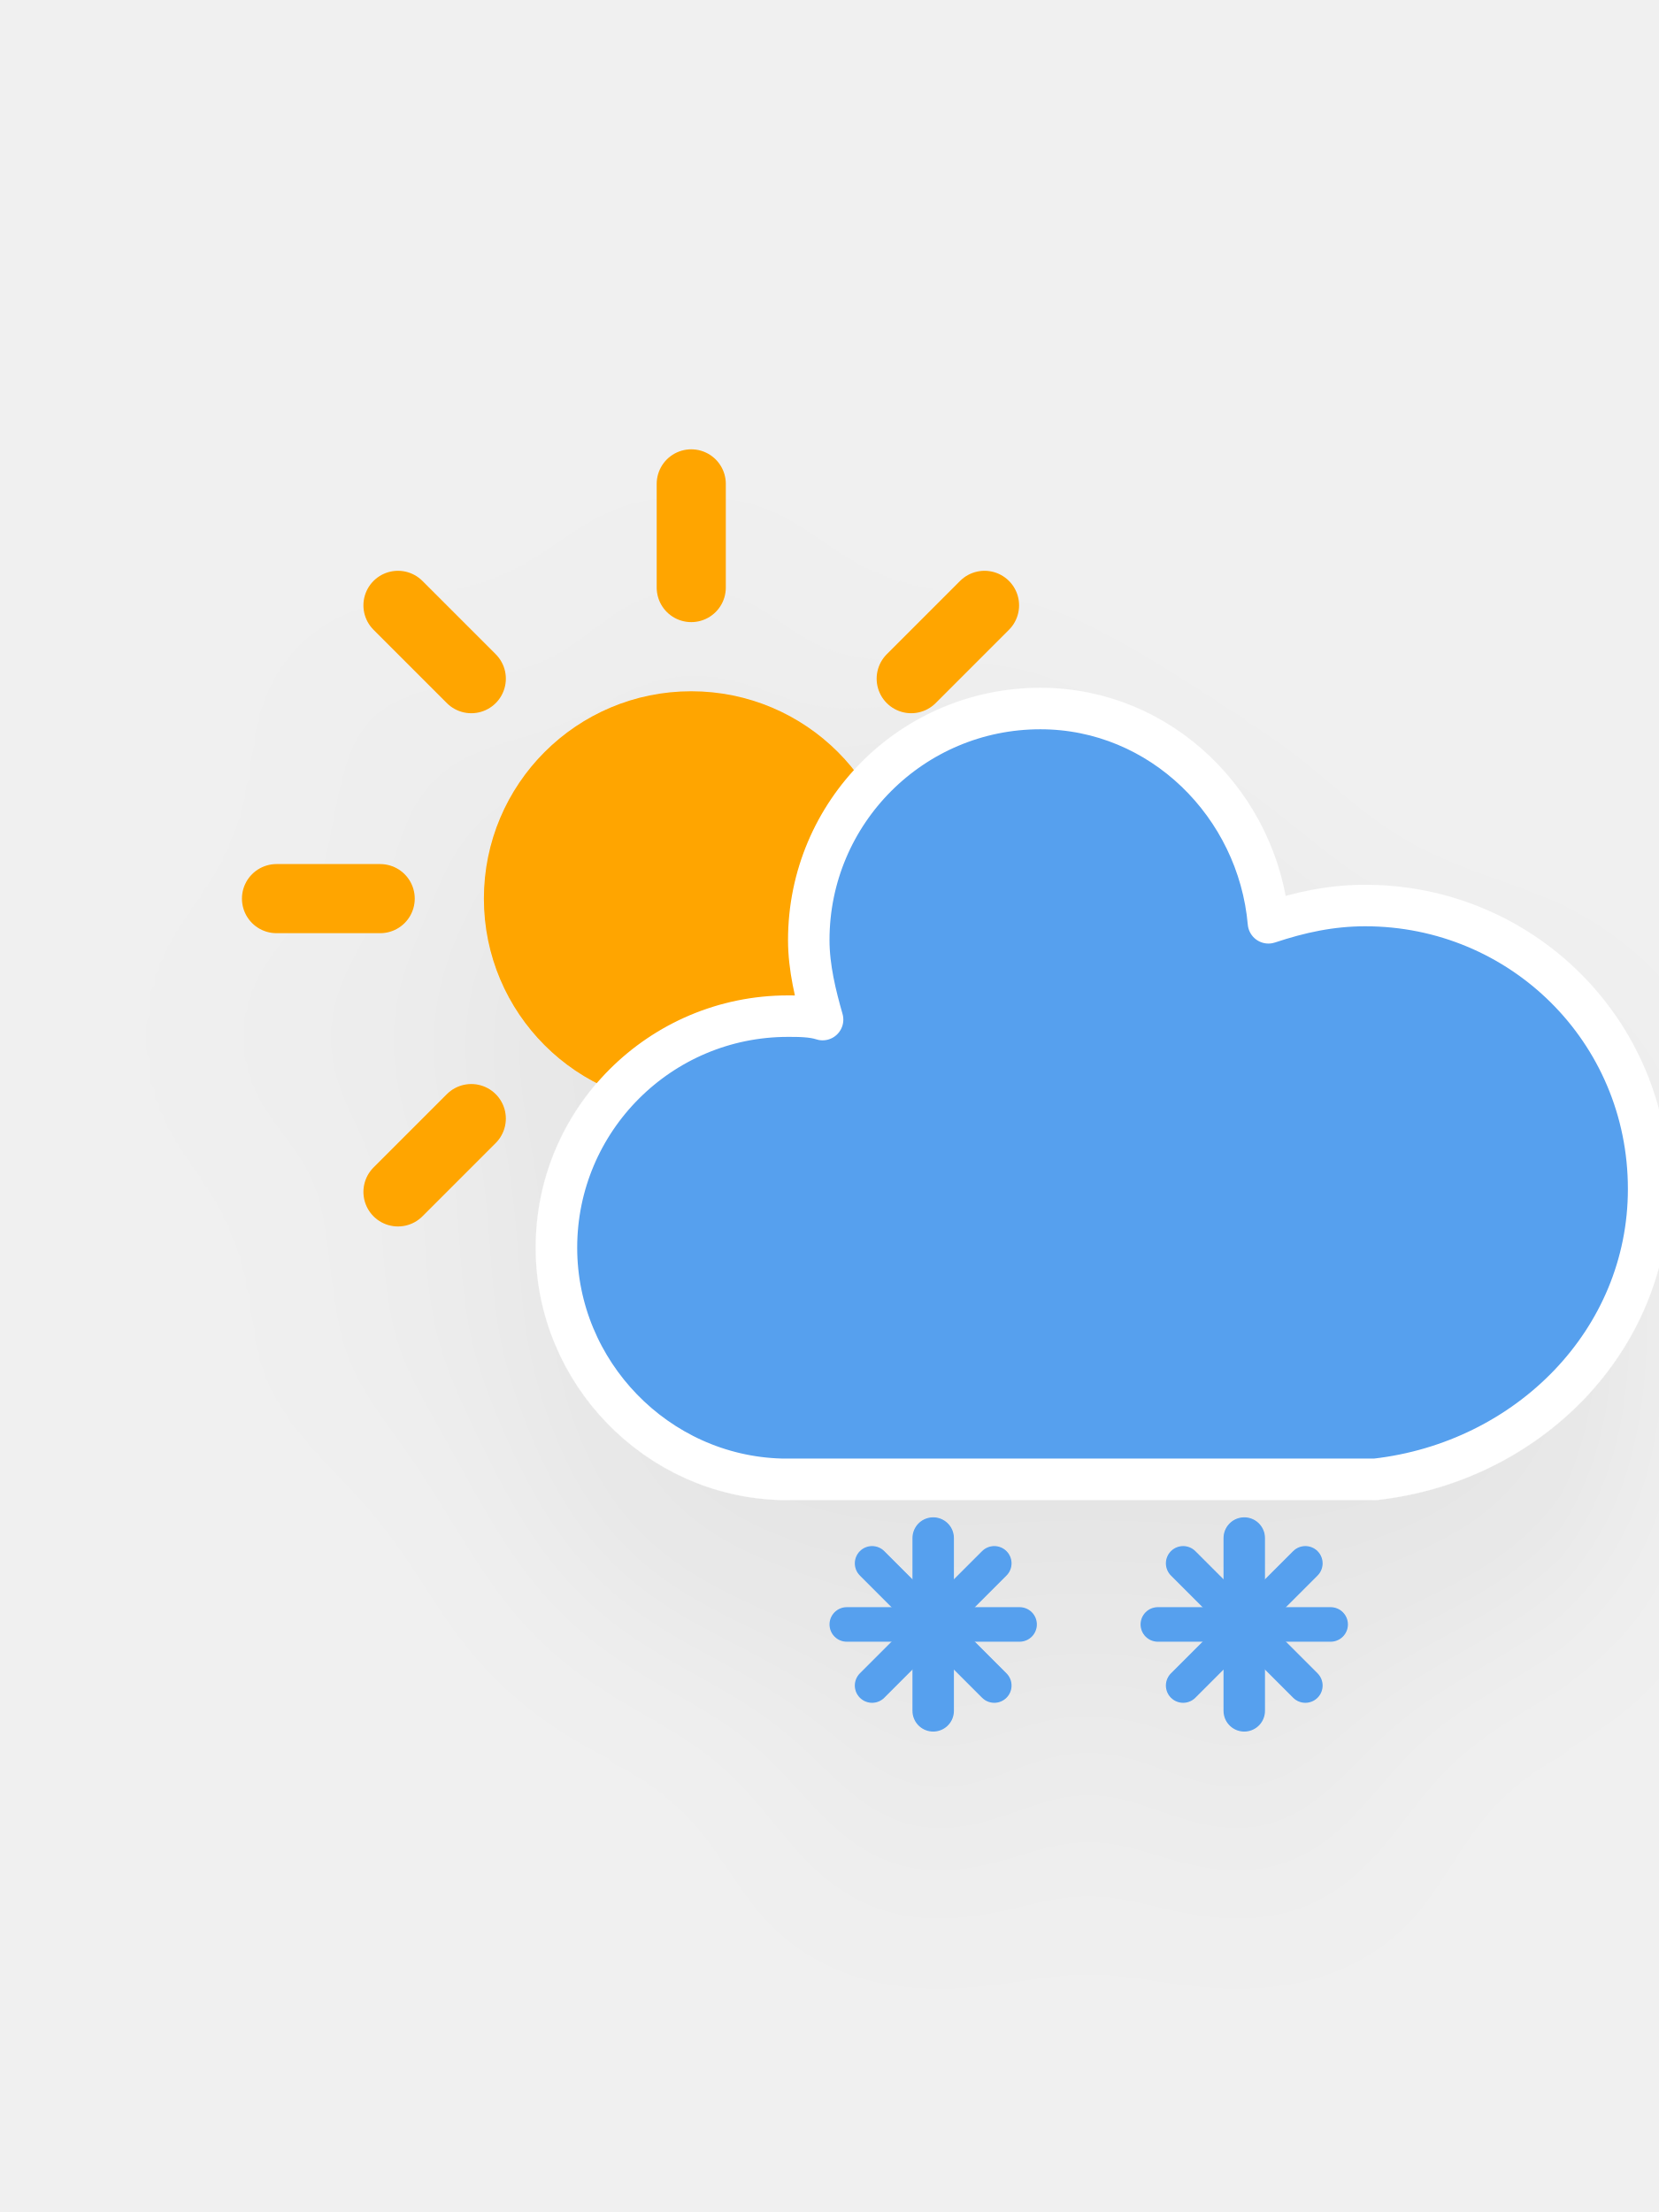
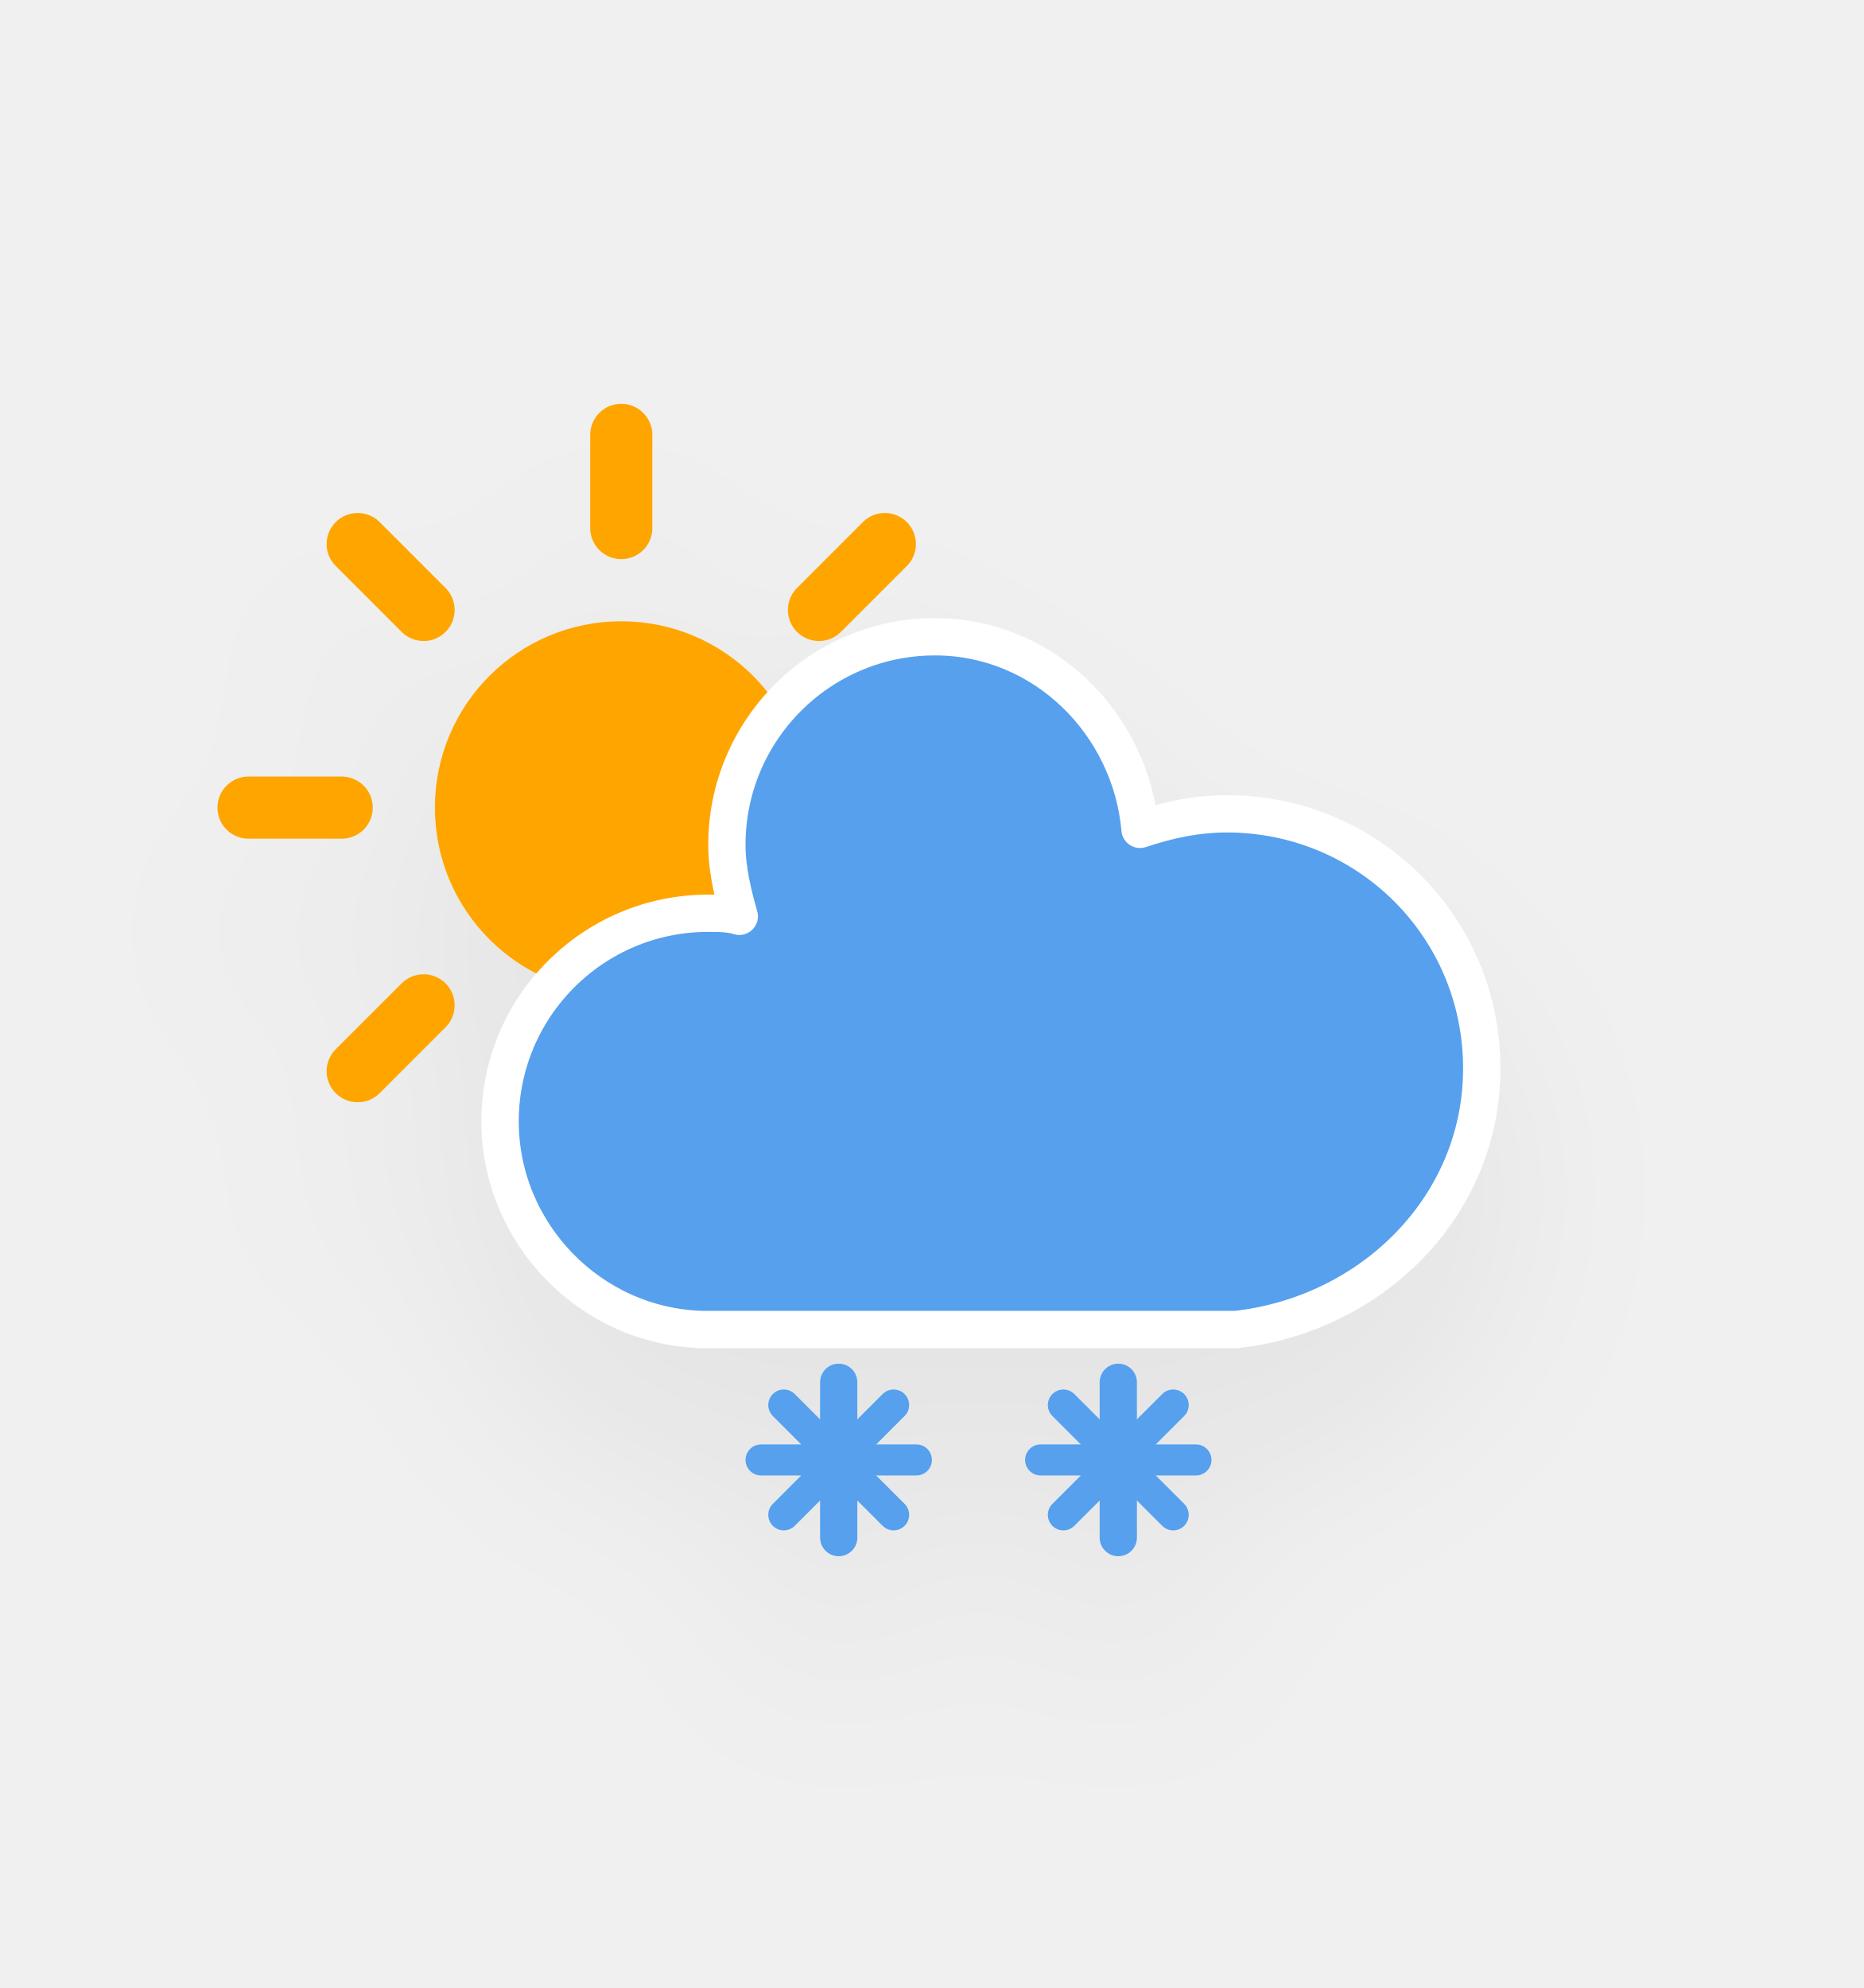
- <svg xmlns="http://www.w3.org/2000/svg" version="1.1" viewBox="0 0 48 64">
+ <svg xmlns="http://www.w3.org/2000/svg" version="1.1" viewBox="0 0 60 64">
  <defs>
    <filter id="blur" width="200%" height="200%">
      <feGaussianBlur in="SourceAlpha" stdDeviation="3" />
      <feOffset dx="0" dy="4" result="offsetblur" />
      <feComponentTransfer>
        <feFuncA type="linear" slope="0.05" />
      </feComponentTransfer>
      <feMerge>
        <feMergeNode />
        <feMergeNode in="SourceGraphic" />
      </feMerge>
    </filter>
    <style type="text/css">
/*
** CLOUDS
*/
@keyframes am-weather-cloud-2 {
  0% {
    -webkit-transform: translate(0px,0px);
       -moz-transform: translate(0px,0px);
        -ms-transform: translate(0px,0px);
            transform: translate(0px,0px);
  }

  50% {
    -webkit-transform: translate(2px,0px);
       -moz-transform: translate(2px,0px);
        -ms-transform: translate(2px,0px);
            transform: translate(2px,0px);
  }

  100% {
    -webkit-transform: translate(0px,0px);
       -moz-transform: translate(0px,0px);
        -ms-transform: translate(0px,0px);
            transform: translate(0px,0px);
  }
}

.am-weather-cloud-2 {
  -webkit-animation-name: am-weather-cloud-2;
     -moz-animation-name: am-weather-cloud-2;
          animation-name: am-weather-cloud-2;
  -webkit-animation-duration: 3s;
     -moz-animation-duration: 3s;
          animation-duration: 3s;
  -webkit-animation-timing-function: linear;
     -moz-animation-timing-function: linear;
          animation-timing-function: linear;
  -webkit-animation-iteration-count: infinite;
     -moz-animation-iteration-count: infinite;
          animation-iteration-count: infinite;
}

/*
** SUN
*/
@keyframes am-weather-sun {
  0% {
    -webkit-transform: rotate(0deg);
       -moz-transform: rotate(0deg);
        -ms-transform: rotate(0deg);
            transform: rotate(0deg);
  }

  100% {
    -webkit-transform: rotate(360deg);
       -moz-transform: rotate(360deg);
        -ms-transform: rotate(360deg);
            transform: rotate(360deg);
  }
}

.am-weather-sun {
  -webkit-animation-name: am-weather-sun;
     -moz-animation-name: am-weather-sun;
      -ms-animation-name: am-weather-sun;
          animation-name: am-weather-sun;
  -webkit-animation-duration: 9s;
     -moz-animation-duration: 9s;
      -ms-animation-duration: 9s;
          animation-duration: 9s;
  -webkit-animation-timing-function: linear;
     -moz-animation-timing-function: linear;
      -ms-animation-timing-function: linear;
          animation-timing-function: linear;
  -webkit-animation-iteration-count: infinite;
     -moz-animation-iteration-count: infinite;
      -ms-animation-iteration-count: infinite;
          animation-iteration-count: infinite;
}

@keyframes am-weather-sun-shiny {
  0% {
    stroke-dasharray: 3px 10px;
    stroke-dashoffset: 0px;
  }

  50% {
    stroke-dasharray: 0.1px 10px;
    stroke-dashoffset: -1px;
  }

  100% {
    stroke-dasharray: 3px 10px;
    stroke-dashoffset: 0px;
  }
}

.am-weather-sun-shiny line {
  -webkit-animation-name: am-weather-sun-shiny;
     -moz-animation-name: am-weather-sun-shiny;
      -ms-animation-name: am-weather-sun-shiny;
          animation-name: am-weather-sun-shiny;
  -webkit-animation-duration: 2s;
     -moz-animation-duration: 2s;
      -ms-animation-duration: 2s;
          animation-duration: 2s;
  -webkit-animation-timing-function: linear;
     -moz-animation-timing-function: linear;
      -ms-animation-timing-function: linear;
          animation-timing-function: linear;
  -webkit-animation-iteration-count: infinite;
     -moz-animation-iteration-count: infinite;
      -ms-animation-iteration-count: infinite;
          animation-iteration-count: infinite;
}

/*
** SNOW
*/
@keyframes am-weather-snow {
  0% {
    -webkit-transform: translateX(0) translateY(0);
       -moz-transform: translateX(0) translateY(0);
        -ms-transform: translateX(0) translateY(0);
            transform: translateX(0) translateY(0);
  }

  33.33% {
    -webkit-transform: translateX(-1.2px) translateY(2px);
       -moz-transform: translateX(-1.2px) translateY(2px);
        -ms-transform: translateX(-1.2px) translateY(2px);
            transform: translateX(-1.2px) translateY(2px);
  }

  66.66% {
    -webkit-transform: translateX(1.4px) translateY(4px);
       -moz-transform: translateX(1.4px) translateY(4px);
        -ms-transform: translateX(1.4px) translateY(4px);
            transform: translateX(1.4px) translateY(4px);
    opacity: 1;
  }

  100% {
    -webkit-transform: translateX(-1.6px) translateY(6px);
       -moz-transform: translateX(-1.6px) translateY(6px);
        -ms-transform: translateX(-1.6px) translateY(6px);
            transform: translateX(-1.6px) translateY(6px);
    opacity: 0;
  }
}

.am-weather-snow-1 {
  -webkit-animation-name: am-weather-snow;
     -moz-animation-name: am-weather-snow;
      -ms-animation-name: am-weather-snow;
          animation-name: am-weather-snow;
  -webkit-animation-duration: 2s;
     -moz-animation-duration: 2s;
      -ms-animation-duration: 2s;
          animation-duration: 2s;
  -webkit-animation-timing-function: linear;
     -moz-animation-timing-function: linear;
      -ms-animation-timing-function: linear;
          animation-timing-function: linear;
  -webkit-animation-iteration-count: infinite;
     -moz-animation-iteration-count: infinite;
      -ms-animation-iteration-count: infinite;
          animation-iteration-count: infinite;
}

.am-weather-snow-2 {
  -webkit-animation-name: am-weather-snow;
     -moz-animation-name: am-weather-snow;
      -ms-animation-name: am-weather-snow;
          animation-name: am-weather-snow;
  -webkit-animation-delay: 1.2s;
     -moz-animation-delay: 1.2s;
      -ms-animation-delay: 1.2s;
          animation-delay: 1.2s;
  -webkit-animation-duration: 2s;
     -moz-animation-duration: 2s;
      -ms-animation-duration: 2s;
          animation-duration: 2s;
  -webkit-animation-timing-function: linear;
     -moz-animation-timing-function: linear;
      -ms-animation-timing-function: linear;
          animation-timing-function: linear;
  -webkit-animation-iteration-count: infinite;
     -moz-animation-iteration-count: infinite;
      -ms-animation-iteration-count: infinite;
          animation-iteration-count: infinite;
}
        </style>
  </defs>
  <g filter="url(#blur)" id="snowy-3">
    <g transform="translate(20,10)">
      <g transform="translate(0,16)">
        <g class="am-weather-sun">
          <g>
            <line fill="none" stroke="orange" stroke-linecap="round" stroke-width="2" transform="translate(0,9)" x1="0" x2="0" y1="0" y2="3" />
          </g>
          <g transform="rotate(45)">
            <line fill="none" stroke="orange" stroke-linecap="round" stroke-width="2" transform="translate(0,9)" x1="0" x2="0" y1="0" y2="3" />
          </g>
          <g transform="rotate(90)">
            <line fill="none" stroke="orange" stroke-linecap="round" stroke-width="2" transform="translate(0,9)" x1="0" x2="0" y1="0" y2="3" />
          </g>
          <g transform="rotate(135)">
            <line fill="none" stroke="orange" stroke-linecap="round" stroke-width="2" transform="translate(0,9)" x1="0" x2="0" y1="0" y2="3" />
          </g>
          <g transform="rotate(180)">
            <line fill="none" stroke="orange" stroke-linecap="round" stroke-width="2" transform="translate(0,9)" x1="0" x2="0" y1="0" y2="3" />
          </g>
          <g transform="rotate(225)">
            <line fill="none" stroke="orange" stroke-linecap="round" stroke-width="2" transform="translate(0,9)" x1="0" x2="0" y1="0" y2="3" />
          </g>
          <g transform="rotate(270)">
            <line fill="none" stroke="orange" stroke-linecap="round" stroke-width="2" transform="translate(0,9)" x1="0" x2="0" y1="0" y2="3" />
          </g>
          <g transform="rotate(315)">
            <line fill="none" stroke="orange" stroke-linecap="round" stroke-width="2" transform="translate(0,9)" x1="0" x2="0" y1="0" y2="3" />
          </g>
        </g>
        <circle cx="0" cy="0" fill="orange" r="5" stroke="orange" stroke-width="2" />
      </g>
      <g>
        <path d="M47.7,35.4c0-4.6-3.7-8.2-8.2-8.2c-1,0-1.9,0.2-2.8,0.5c-0.3-3.4-3.1-6.2-6.6-6.2c-3.7,0-6.7,3-6.7,6.7c0,0.8,0.2,1.6,0.4,2.3    c-0.3-0.1-0.7-0.1-1-0.1c-3.7,0-6.7,3-6.7,6.7c0,3.6,2.9,6.6,6.5,6.7l17.2,0C44.2,43.3,47.7,39.8,47.7,35.4z" fill="#57A0EE" stroke="white" stroke-linejoin="round" stroke-width="1.2" transform="translate(-20,-11)" />
      </g>
      <g class="am-weather-snow-1">
        <g transform="translate(7,28)">
          <line fill="none" stroke="#57A0EE" stroke-linecap="round" stroke-width="1.2" transform="translate(0,9), rotate(0)" x1="0" x2="0" y1="-2.5" y2="2.5" />
          <line fill="none" stroke="#57A0EE" stroke-linecap="round" stroke-width="1" transform="translate(0,9), rotate(45)" x1="0" x2="0" y1="-2.5" y2="2.5" />
          <line fill="none" stroke="#57A0EE" stroke-linecap="round" stroke-width="1" transform="translate(0,9), rotate(90)" x1="0" x2="0" y1="-2.5" y2="2.5" />
          <line fill="none" stroke="#57A0EE" stroke-linecap="round" stroke-width="1" transform="translate(0,9), rotate(135)" x1="0" x2="0" y1="-2.5" y2="2.5" />
        </g>
      </g>
      <g class="am-weather-snow-2">
        <g transform="translate(16,28)">
          <line fill="none" stroke="#57A0EE" stroke-linecap="round" stroke-width="1.2" transform="translate(0,9), rotate(0)" x1="0" x2="0" y1="-2.5" y2="2.5" />
          <line fill="none" stroke="#57A0EE" stroke-linecap="round" stroke-width="1" transform="translate(0,9), rotate(45)" x1="0" x2="0" y1="-2.5" y2="2.5" />
          <line fill="none" stroke="#57A0EE" stroke-linecap="round" stroke-width="1" transform="translate(0,9), rotate(90)" x1="0" x2="0" y1="-2.5" y2="2.5" />
          <line fill="none" stroke="#57A0EE" stroke-linecap="round" stroke-width="1" transform="translate(0,9), rotate(135)" x1="0" x2="0" y1="-2.5" y2="2.5" />
        </g>
      </g>
    </g>
  </g>
</svg>
